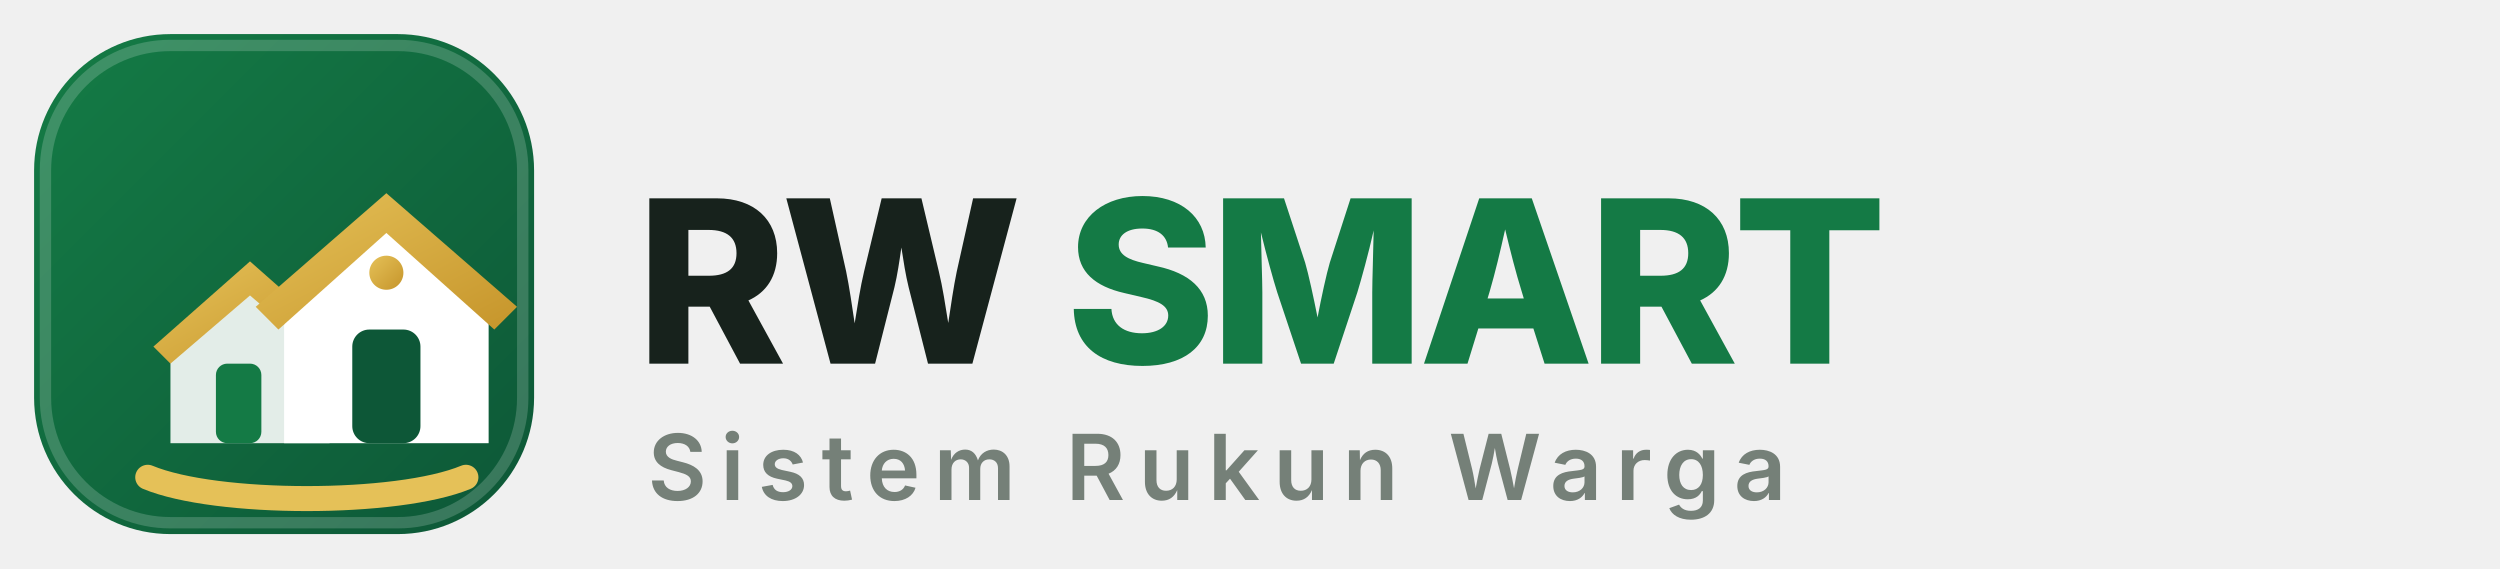
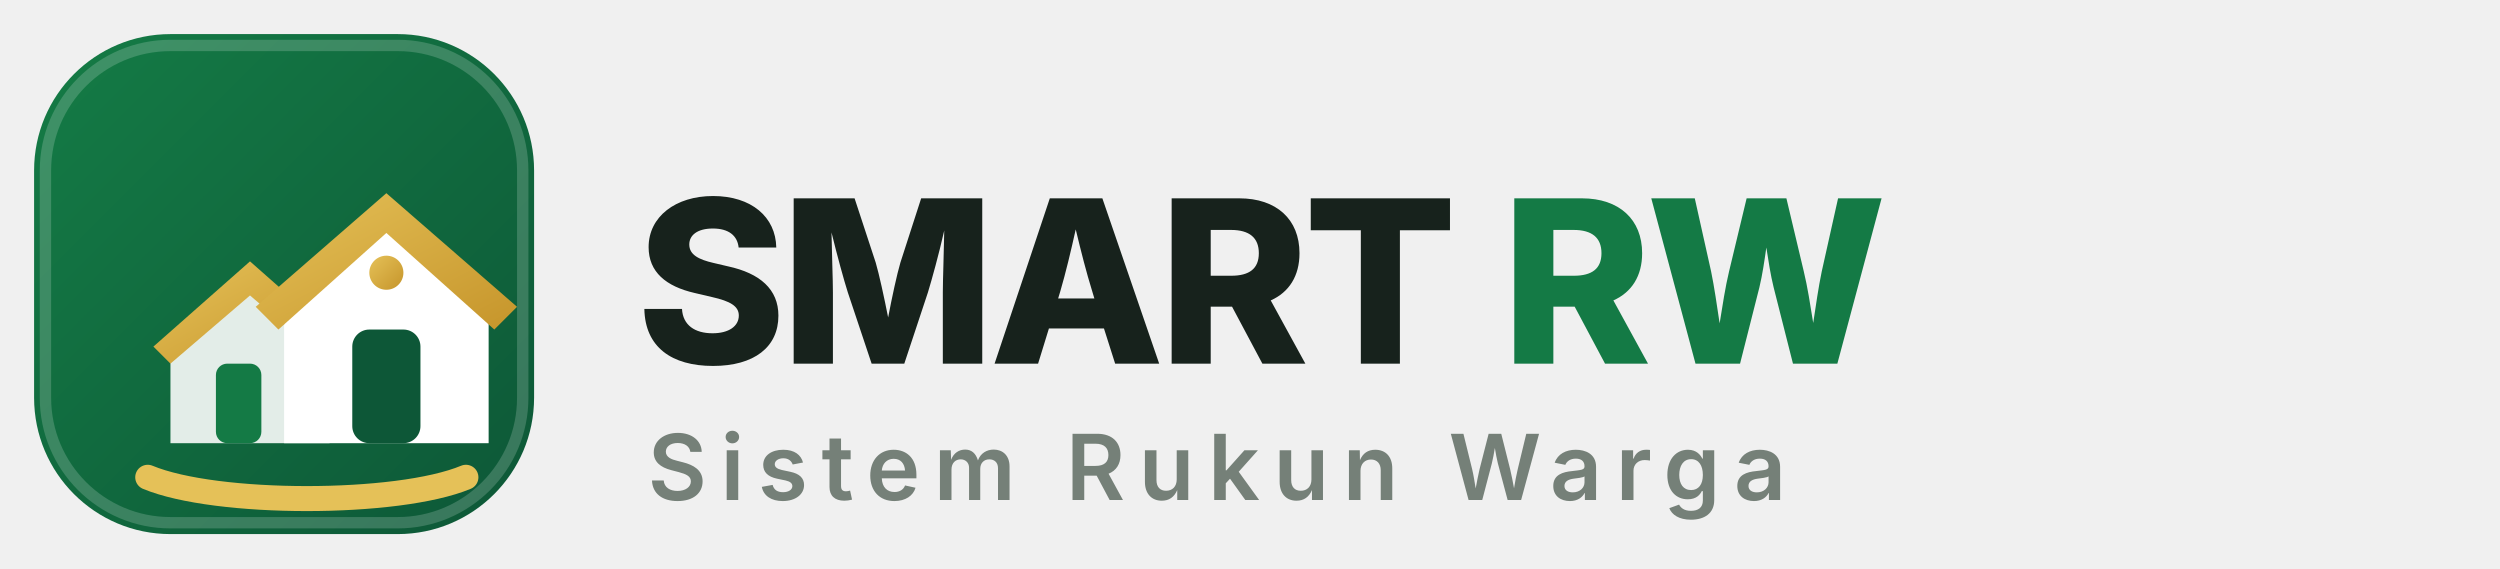
<svg xmlns="http://www.w3.org/2000/svg" viewBox="0 0 220 50" width="220" height="50" fill="none">
  <defs>
    <linearGradient id="logoIconGrad" x1="2" y1="2" x2="44" y2="44" gradientUnits="userSpaceOnUse">
      <stop offset="0%" stop-color="#147A45" />
      <stop offset="100%" stop-color="#0D5737" />
    </linearGradient>
    <linearGradient id="logoGold" x1="0" y1="0" x2="1" y2="1">
      <stop offset="0%" stop-color="#E5C158" />
      <stop offset="100%" stop-color="#C6952B" />
    </linearGradient>
  </defs>
  <g transform="translate(3, 3)">
    <rect width="44" height="44" rx="12" fill="url(#logoIconGrad)" />
    <rect x="1" y="1" width="42" height="42" rx="11" stroke="rgba(255,255,255,0.18)" stroke-width="1" />
    <path d="M12 28L19 22L26 28V36H12V28Z" fill="#FFFFFF" fill-opacity="0.88" />
    <path d="M19 20L10.5 27.5L12 29L19 23L26 29L27.5 27.5L19 20Z" fill="url(#logoGold)" />
    <rect x="16" y="29" width="4" height="7" rx="1" fill="#147A45" />
    <path d="M22 24L31 16L40 24V36H22V24Z" fill="#FFFFFF" />
    <path d="M31 14L19.5 24L21.5 26L31 17.5L40.5 26L42.5 24L31 14Z" fill="url(#logoGold)" />
    <rect x="28" y="26" width="6" height="10" rx="1.5" fill="#0D5737" />
    <circle cx="31" cy="21" r="1.5" fill="url(#logoGold)" />
    <path d="M10 39C16 41.5 32 41.5 38 39" stroke="#E5C158" stroke-width="2.2" stroke-linecap="round" />
  </g>
  <g transform="translate(56, 12)">
    <text x="0" y="20" font-family="'Plus Jakarta Sans', 'Inter', sans-serif" font-size="20" font-weight="800" letter-spacing="-0.5" fill="#17221C">
-       RW <tspan fill="#147A45">SMART</tspan>
+       SMART <tspan fill="#147A45">RW</tspan>
    </text>
    <text x="1" y="32" font-family="'Plus Jakarta Sans', 'Inter', sans-serif" font-size="8" font-weight="600" letter-spacing="1.2" fill="#758078" text-transform="uppercase">
      Sistem Rukun Warga
    </text>
  </g>
</svg>
